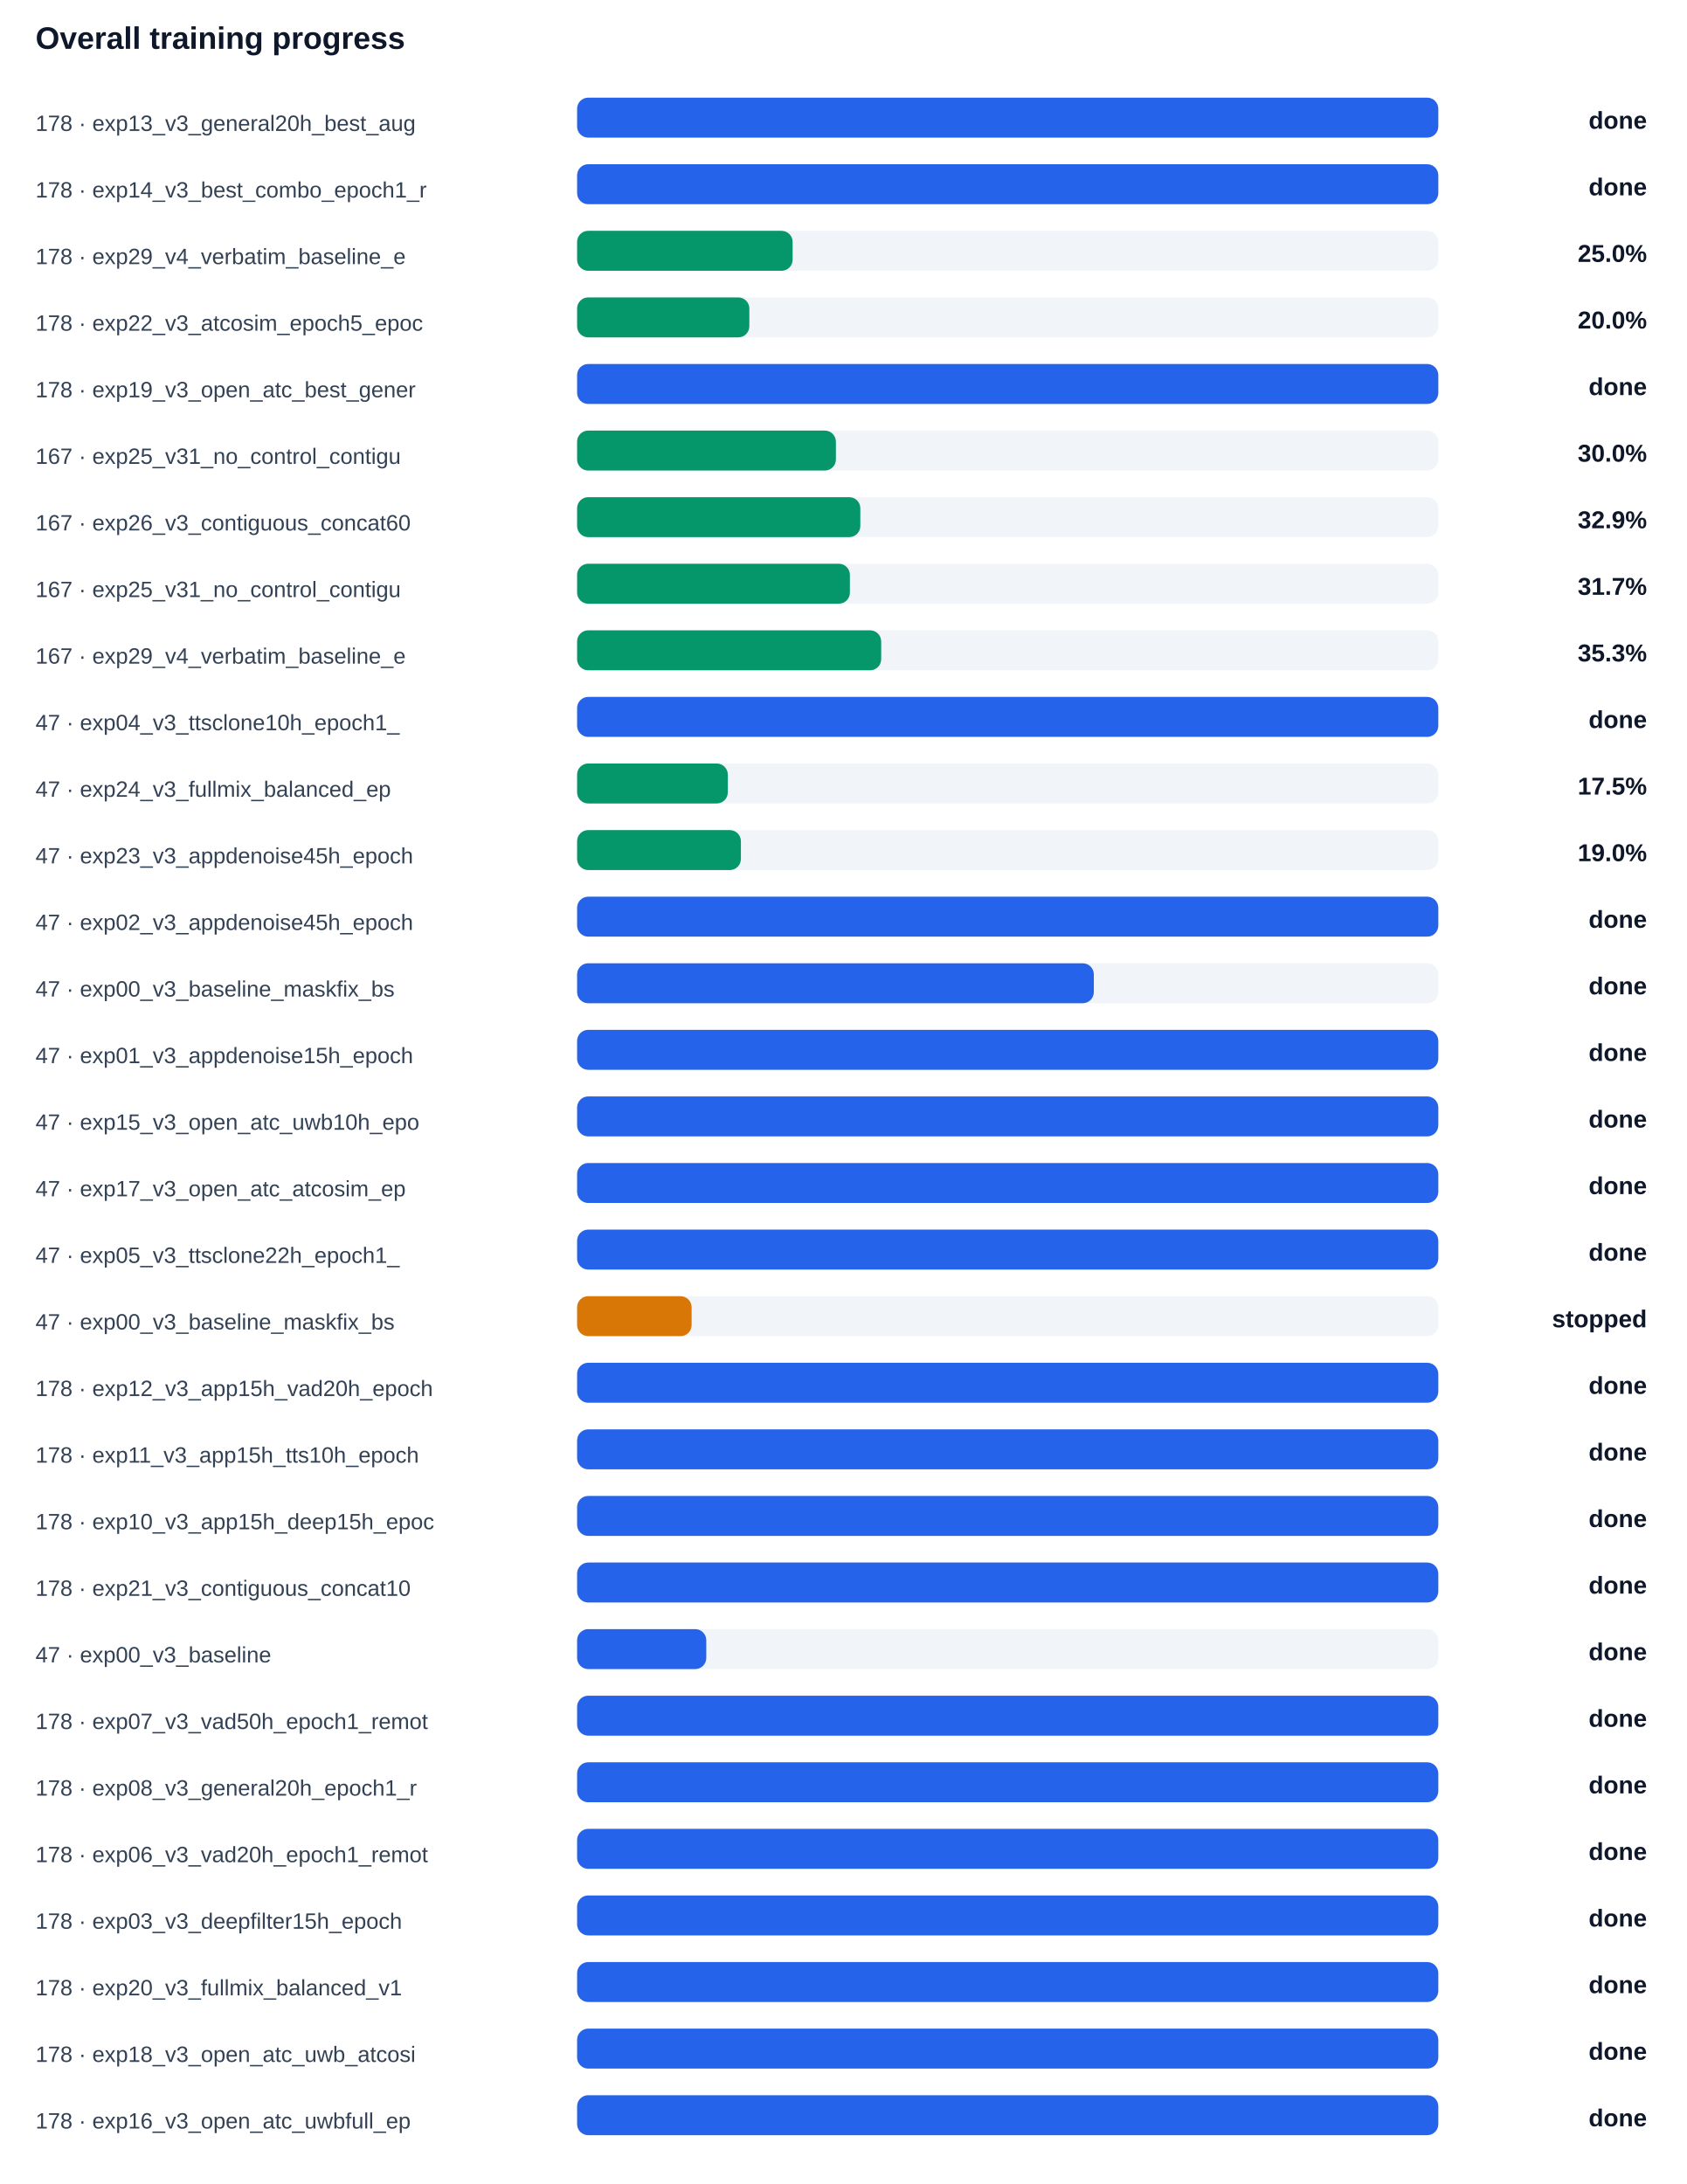
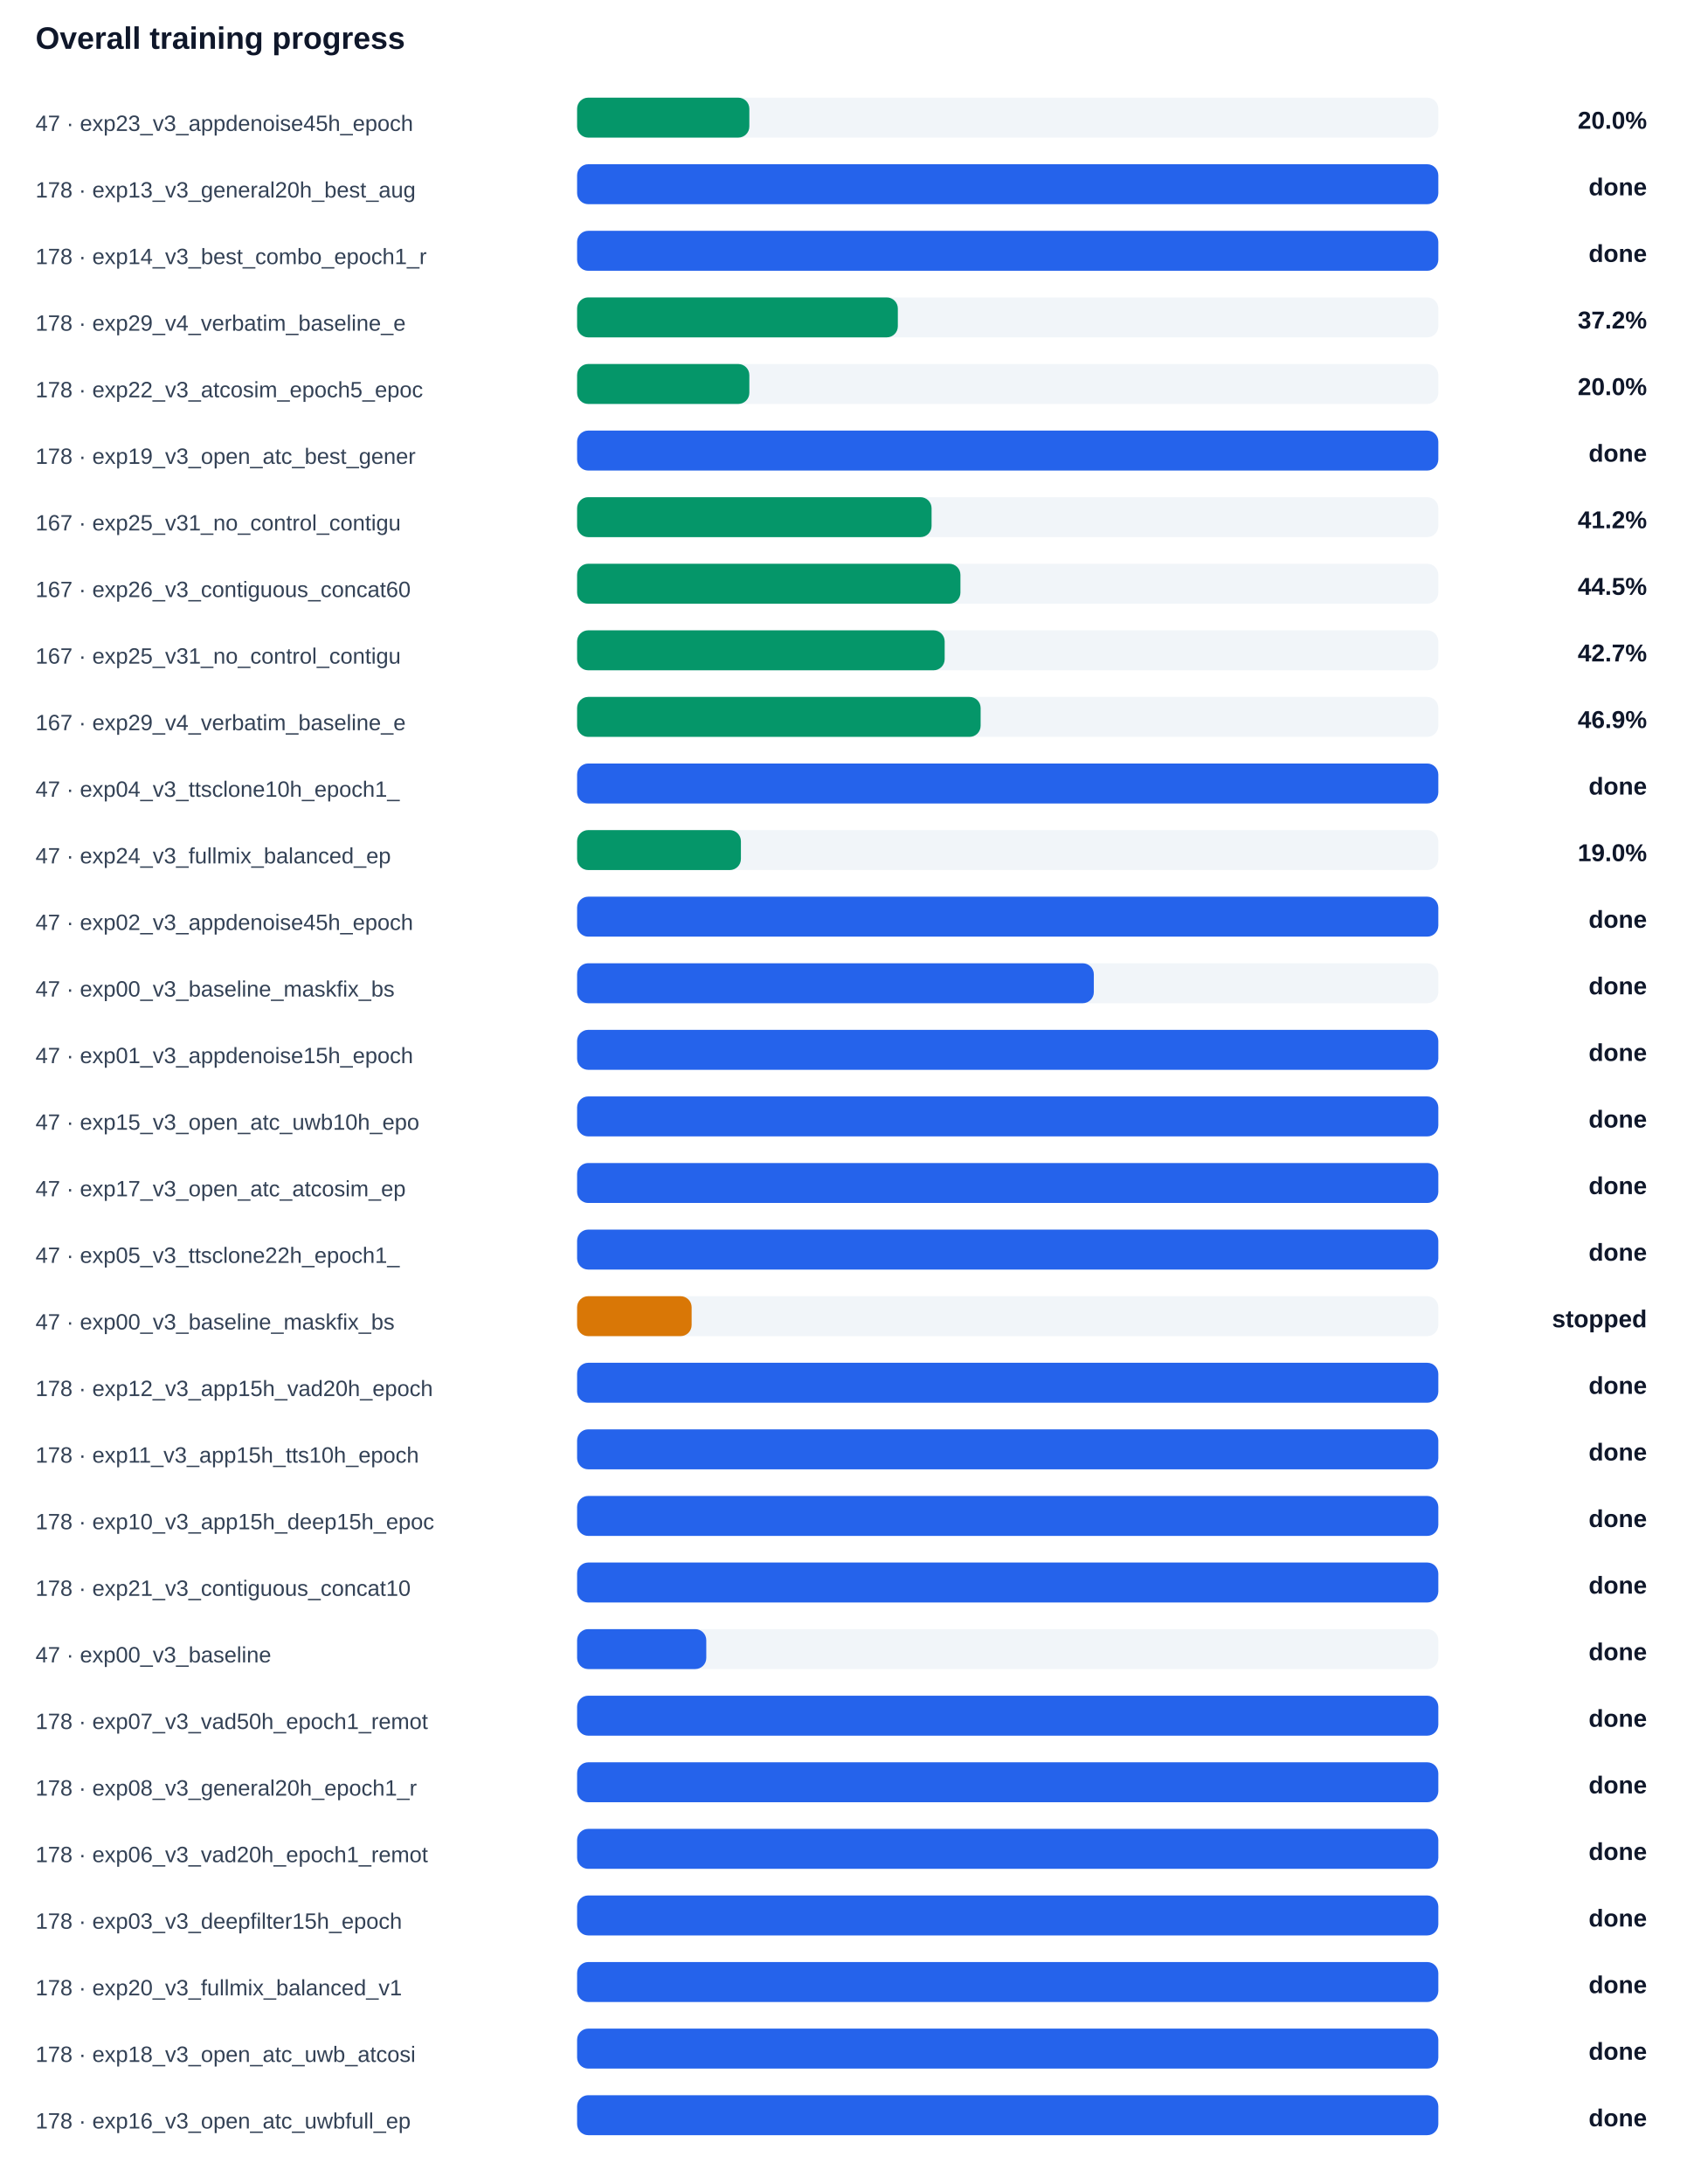
<svg xmlns="http://www.w3.org/2000/svg" width="100%" viewBox="0 0 760 984" style="max-width:760px;background:#ffffff;border:1px solid #e5e7eb;border-radius:10px;">
  <text x="16.0" y="22.0" font-size="14" fill="#0f172a" text-anchor="start" font-family="Arial, sans-serif" font-weight="700">Overall training progress</text>
-   <text x="16.0" y="59.0" font-size="10" fill="#334155" text-anchor="start" font-family="Arial, sans-serif" font-weight="400">178 · exp13_v3_general20h_best_aug</text>
+   <text x="16.0" y="59.0" font-size="10" fill="#334155" text-anchor="start" font-family="Arial, sans-serif" font-weight="400">47 · exp23_v3_appdenoise45h_epoch</text>
  <rect x="260" y="44" width="388" height="18" rx="5" fill="#f1f5f9" />
-   <rect x="260" y="44" width="388.0" height="18" rx="5" fill="#2563eb" />
-   <text x="742.0" y="58.0" font-size="11" fill="#0f172a" text-anchor="end" font-family="Arial, sans-serif" font-weight="700">done</text>
-   <text x="16.0" y="89.0" font-size="10" fill="#334155" text-anchor="start" font-family="Arial, sans-serif" font-weight="400">178 · exp14_v3_best_combo_epoch1_r</text>
+   <rect x="260" y="44" width="77.6" height="18" rx="5" fill="#059669" />
+   <text x="742.0" y="58.0" font-size="11" fill="#0f172a" text-anchor="end" font-family="Arial, sans-serif" font-weight="700">20.0%</text>
+   <text x="16.0" y="89.0" font-size="10" fill="#334155" text-anchor="start" font-family="Arial, sans-serif" font-weight="400">178 · exp13_v3_general20h_best_aug</text>
  <rect x="260" y="74" width="388" height="18" rx="5" fill="#f1f5f9" />
  <rect x="260" y="74" width="388.0" height="18" rx="5" fill="#2563eb" />
  <text x="742.0" y="88.0" font-size="11" fill="#0f172a" text-anchor="end" font-family="Arial, sans-serif" font-weight="700">done</text>
-   <text x="16.0" y="119.0" font-size="10" fill="#334155" text-anchor="start" font-family="Arial, sans-serif" font-weight="400">178 · exp29_v4_verbatim_baseline_e</text>
+   <text x="16.0" y="119.0" font-size="10" fill="#334155" text-anchor="start" font-family="Arial, sans-serif" font-weight="400">178 · exp14_v3_best_combo_epoch1_r</text>
  <rect x="260" y="104" width="388" height="18" rx="5" fill="#f1f5f9" />
-   <rect x="260" y="104" width="97.1" height="18" rx="5" fill="#059669" />
-   <text x="742.0" y="118.0" font-size="11" fill="#0f172a" text-anchor="end" font-family="Arial, sans-serif" font-weight="700">25.0%</text>
-   <text x="16.0" y="149.0" font-size="10" fill="#334155" text-anchor="start" font-family="Arial, sans-serif" font-weight="400">178 · exp22_v3_atcosim_epoch5_epoc</text>
+   <rect x="260" y="104" width="388.0" height="18" rx="5" fill="#2563eb" />
+   <text x="742.0" y="118.0" font-size="11" fill="#0f172a" text-anchor="end" font-family="Arial, sans-serif" font-weight="700">done</text>
+   <text x="16.0" y="149.0" font-size="10" fill="#334155" text-anchor="start" font-family="Arial, sans-serif" font-weight="400">178 · exp29_v4_verbatim_baseline_e</text>
  <rect x="260" y="134" width="388" height="18" rx="5" fill="#f1f5f9" />
-   <rect x="260" y="134" width="77.6" height="18" rx="5" fill="#059669" />
-   <text x="742.0" y="148.0" font-size="11" fill="#0f172a" text-anchor="end" font-family="Arial, sans-serif" font-weight="700">20.0%</text>
-   <text x="16.0" y="179.0" font-size="10" fill="#334155" text-anchor="start" font-family="Arial, sans-serif" font-weight="400">178 · exp19_v3_open_atc_best_gener</text>
+   <rect x="260" y="134" width="144.5" height="18" rx="5" fill="#059669" />
+   <text x="742.0" y="148.0" font-size="11" fill="#0f172a" text-anchor="end" font-family="Arial, sans-serif" font-weight="700">37.2%</text>
+   <text x="16.0" y="179.0" font-size="10" fill="#334155" text-anchor="start" font-family="Arial, sans-serif" font-weight="400">178 · exp22_v3_atcosim_epoch5_epoc</text>
  <rect x="260" y="164" width="388" height="18" rx="5" fill="#f1f5f9" />
-   <rect x="260" y="164" width="388.0" height="18" rx="5" fill="#2563eb" />
-   <text x="742.0" y="178.0" font-size="11" fill="#0f172a" text-anchor="end" font-family="Arial, sans-serif" font-weight="700">done</text>
-   <text x="16.0" y="209.0" font-size="10" fill="#334155" text-anchor="start" font-family="Arial, sans-serif" font-weight="400">167 · exp25_v31_no_control_contigu</text>
+   <rect x="260" y="164" width="77.6" height="18" rx="5" fill="#059669" />
+   <text x="742.0" y="178.0" font-size="11" fill="#0f172a" text-anchor="end" font-family="Arial, sans-serif" font-weight="700">20.0%</text>
+   <text x="16.0" y="209.0" font-size="10" fill="#334155" text-anchor="start" font-family="Arial, sans-serif" font-weight="400">178 · exp19_v3_open_atc_best_gener</text>
  <rect x="260" y="194" width="388" height="18" rx="5" fill="#f1f5f9" />
-   <rect x="260" y="194" width="116.6" height="18" rx="5" fill="#059669" />
-   <text x="742.0" y="208.0" font-size="11" fill="#0f172a" text-anchor="end" font-family="Arial, sans-serif" font-weight="700">30.0%</text>
-   <text x="16.0" y="239.0" font-size="10" fill="#334155" text-anchor="start" font-family="Arial, sans-serif" font-weight="400">167 · exp26_v3_contiguous_concat60</text>
+   <rect x="260" y="194" width="388.0" height="18" rx="5" fill="#2563eb" />
+   <text x="742.0" y="208.0" font-size="11" fill="#0f172a" text-anchor="end" font-family="Arial, sans-serif" font-weight="700">done</text>
+   <text x="16.0" y="239.0" font-size="10" fill="#334155" text-anchor="start" font-family="Arial, sans-serif" font-weight="400">167 · exp25_v31_no_control_contigu</text>
  <rect x="260" y="224" width="388" height="18" rx="5" fill="#f1f5f9" />
-   <rect x="260" y="224" width="127.6" height="18" rx="5" fill="#059669" />
-   <text x="742.0" y="238.0" font-size="11" fill="#0f172a" text-anchor="end" font-family="Arial, sans-serif" font-weight="700">32.9%</text>
-   <text x="16.0" y="269.0" font-size="10" fill="#334155" text-anchor="start" font-family="Arial, sans-serif" font-weight="400">167 · exp25_v31_no_control_contigu</text>
+   <rect x="260" y="224" width="159.7" height="18" rx="5" fill="#059669" />
+   <text x="742.0" y="238.0" font-size="11" fill="#0f172a" text-anchor="end" font-family="Arial, sans-serif" font-weight="700">41.2%</text>
+   <text x="16.0" y="269.0" font-size="10" fill="#334155" text-anchor="start" font-family="Arial, sans-serif" font-weight="400">167 · exp26_v3_contiguous_concat60</text>
  <rect x="260" y="254" width="388" height="18" rx="5" fill="#f1f5f9" />
-   <rect x="260" y="254" width="122.9" height="18" rx="5" fill="#059669" />
-   <text x="742.0" y="268.0" font-size="11" fill="#0f172a" text-anchor="end" font-family="Arial, sans-serif" font-weight="700">31.7%</text>
-   <text x="16.0" y="299.0" font-size="10" fill="#334155" text-anchor="start" font-family="Arial, sans-serif" font-weight="400">167 · exp29_v4_verbatim_baseline_e</text>
+   <rect x="260" y="254" width="172.7" height="18" rx="5" fill="#059669" />
+   <text x="742.0" y="268.0" font-size="11" fill="#0f172a" text-anchor="end" font-family="Arial, sans-serif" font-weight="700">44.5%</text>
+   <text x="16.0" y="299.0" font-size="10" fill="#334155" text-anchor="start" font-family="Arial, sans-serif" font-weight="400">167 · exp25_v31_no_control_contigu</text>
  <rect x="260" y="284" width="388" height="18" rx="5" fill="#f1f5f9" />
-   <rect x="260" y="284" width="137.0" height="18" rx="5" fill="#059669" />
-   <text x="742.0" y="298.0" font-size="11" fill="#0f172a" text-anchor="end" font-family="Arial, sans-serif" font-weight="700">35.3%</text>
-   <text x="16.0" y="329.0" font-size="10" fill="#334155" text-anchor="start" font-family="Arial, sans-serif" font-weight="400">47 · exp04_v3_ttsclone10h_epoch1_</text>
+   <rect x="260" y="284" width="165.6" height="18" rx="5" fill="#059669" />
+   <text x="742.0" y="298.0" font-size="11" fill="#0f172a" text-anchor="end" font-family="Arial, sans-serif" font-weight="700">42.7%</text>
+   <text x="16.0" y="329.0" font-size="10" fill="#334155" text-anchor="start" font-family="Arial, sans-serif" font-weight="400">167 · exp29_v4_verbatim_baseline_e</text>
  <rect x="260" y="314" width="388" height="18" rx="5" fill="#f1f5f9" />
-   <rect x="260" y="314" width="388.0" height="18" rx="5" fill="#2563eb" />
-   <text x="742.0" y="328.0" font-size="11" fill="#0f172a" text-anchor="end" font-family="Arial, sans-serif" font-weight="700">done</text>
-   <text x="16.0" y="359.0" font-size="10" fill="#334155" text-anchor="start" font-family="Arial, sans-serif" font-weight="400">47 · exp24_v3_fullmix_balanced_ep</text>
+   <rect x="260" y="314" width="181.8" height="18" rx="5" fill="#059669" />
+   <text x="742.0" y="328.0" font-size="11" fill="#0f172a" text-anchor="end" font-family="Arial, sans-serif" font-weight="700">46.9%</text>
+   <text x="16.0" y="359.0" font-size="10" fill="#334155" text-anchor="start" font-family="Arial, sans-serif" font-weight="400">47 · exp04_v3_ttsclone10h_epoch1_</text>
  <rect x="260" y="344" width="388" height="18" rx="5" fill="#f1f5f9" />
-   <rect x="260" y="344" width="67.9" height="18" rx="5" fill="#059669" />
-   <text x="742.0" y="358.0" font-size="11" fill="#0f172a" text-anchor="end" font-family="Arial, sans-serif" font-weight="700">17.5%</text>
-   <text x="16.0" y="389.0" font-size="10" fill="#334155" text-anchor="start" font-family="Arial, sans-serif" font-weight="400">47 · exp23_v3_appdenoise45h_epoch</text>
+   <rect x="260" y="344" width="388.0" height="18" rx="5" fill="#2563eb" />
+   <text x="742.0" y="358.0" font-size="11" fill="#0f172a" text-anchor="end" font-family="Arial, sans-serif" font-weight="700">done</text>
+   <text x="16.0" y="389.0" font-size="10" fill="#334155" text-anchor="start" font-family="Arial, sans-serif" font-weight="400">47 · exp24_v3_fullmix_balanced_ep</text>
  <rect x="260" y="374" width="388" height="18" rx="5" fill="#f1f5f9" />
  <rect x="260" y="374" width="73.8" height="18" rx="5" fill="#059669" />
  <text x="742.0" y="388.0" font-size="11" fill="#0f172a" text-anchor="end" font-family="Arial, sans-serif" font-weight="700">19.0%</text>
  <text x="16.0" y="419.0" font-size="10" fill="#334155" text-anchor="start" font-family="Arial, sans-serif" font-weight="400">47 · exp02_v3_appdenoise45h_epoch</text>
  <rect x="260" y="404" width="388" height="18" rx="5" fill="#f1f5f9" />
  <rect x="260" y="404" width="388.0" height="18" rx="5" fill="#2563eb" />
  <text x="742.0" y="418.0" font-size="11" fill="#0f172a" text-anchor="end" font-family="Arial, sans-serif" font-weight="700">done</text>
  <text x="16.0" y="449.0" font-size="10" fill="#334155" text-anchor="start" font-family="Arial, sans-serif" font-weight="400">47 · exp00_v3_baseline_maskfix_bs</text>
  <rect x="260" y="434" width="388" height="18" rx="5" fill="#f1f5f9" />
  <rect x="260" y="434" width="232.8" height="18" rx="5" fill="#2563eb" />
  <text x="742.0" y="448.0" font-size="11" fill="#0f172a" text-anchor="end" font-family="Arial, sans-serif" font-weight="700">done</text>
  <text x="16.0" y="479.0" font-size="10" fill="#334155" text-anchor="start" font-family="Arial, sans-serif" font-weight="400">47 · exp01_v3_appdenoise15h_epoch</text>
  <rect x="260" y="464" width="388" height="18" rx="5" fill="#f1f5f9" />
  <rect x="260" y="464" width="388.0" height="18" rx="5" fill="#2563eb" />
  <text x="742.0" y="478.0" font-size="11" fill="#0f172a" text-anchor="end" font-family="Arial, sans-serif" font-weight="700">done</text>
  <text x="16.0" y="509.0" font-size="10" fill="#334155" text-anchor="start" font-family="Arial, sans-serif" font-weight="400">47 · exp15_v3_open_atc_uwb10h_epo</text>
  <rect x="260" y="494" width="388" height="18" rx="5" fill="#f1f5f9" />
  <rect x="260" y="494" width="388.0" height="18" rx="5" fill="#2563eb" />
  <text x="742.0" y="508.0" font-size="11" fill="#0f172a" text-anchor="end" font-family="Arial, sans-serif" font-weight="700">done</text>
  <text x="16.0" y="539.0" font-size="10" fill="#334155" text-anchor="start" font-family="Arial, sans-serif" font-weight="400">47 · exp17_v3_open_atc_atcosim_ep</text>
  <rect x="260" y="524" width="388" height="18" rx="5" fill="#f1f5f9" />
  <rect x="260" y="524" width="388.0" height="18" rx="5" fill="#2563eb" />
  <text x="742.0" y="538.0" font-size="11" fill="#0f172a" text-anchor="end" font-family="Arial, sans-serif" font-weight="700">done</text>
  <text x="16.0" y="569.0" font-size="10" fill="#334155" text-anchor="start" font-family="Arial, sans-serif" font-weight="400">47 · exp05_v3_ttsclone22h_epoch1_</text>
  <rect x="260" y="554" width="388" height="18" rx="5" fill="#f1f5f9" />
  <rect x="260" y="554" width="388.0" height="18" rx="5" fill="#2563eb" />
  <text x="742.0" y="568.0" font-size="11" fill="#0f172a" text-anchor="end" font-family="Arial, sans-serif" font-weight="700">done</text>
  <text x="16.0" y="599.0" font-size="10" fill="#334155" text-anchor="start" font-family="Arial, sans-serif" font-weight="400">47 · exp00_v3_baseline_maskfix_bs</text>
  <rect x="260" y="584" width="388" height="18" rx="5" fill="#f1f5f9" />
  <rect x="260" y="584" width="51.6" height="18" rx="5" fill="#d97706" />
  <text x="742.0" y="598.0" font-size="11" fill="#0f172a" text-anchor="end" font-family="Arial, sans-serif" font-weight="700">stopped</text>
  <text x="16.0" y="629.0" font-size="10" fill="#334155" text-anchor="start" font-family="Arial, sans-serif" font-weight="400">178 · exp12_v3_app15h_vad20h_epoch</text>
  <rect x="260" y="614" width="388" height="18" rx="5" fill="#f1f5f9" />
  <rect x="260" y="614" width="388.0" height="18" rx="5" fill="#2563eb" />
  <text x="742.0" y="628.0" font-size="11" fill="#0f172a" text-anchor="end" font-family="Arial, sans-serif" font-weight="700">done</text>
  <text x="16.0" y="659.0" font-size="10" fill="#334155" text-anchor="start" font-family="Arial, sans-serif" font-weight="400">178 · exp11_v3_app15h_tts10h_epoch</text>
  <rect x="260" y="644" width="388" height="18" rx="5" fill="#f1f5f9" />
  <rect x="260" y="644" width="388.0" height="18" rx="5" fill="#2563eb" />
  <text x="742.0" y="658.0" font-size="11" fill="#0f172a" text-anchor="end" font-family="Arial, sans-serif" font-weight="700">done</text>
  <text x="16.0" y="689.0" font-size="10" fill="#334155" text-anchor="start" font-family="Arial, sans-serif" font-weight="400">178 · exp10_v3_app15h_deep15h_epoc</text>
  <rect x="260" y="674" width="388" height="18" rx="5" fill="#f1f5f9" />
  <rect x="260" y="674" width="388.0" height="18" rx="5" fill="#2563eb" />
  <text x="742.0" y="688.0" font-size="11" fill="#0f172a" text-anchor="end" font-family="Arial, sans-serif" font-weight="700">done</text>
  <text x="16.0" y="719.0" font-size="10" fill="#334155" text-anchor="start" font-family="Arial, sans-serif" font-weight="400">178 · exp21_v3_contiguous_concat10</text>
  <rect x="260" y="704" width="388" height="18" rx="5" fill="#f1f5f9" />
  <rect x="260" y="704" width="388.0" height="18" rx="5" fill="#2563eb" />
  <text x="742.0" y="718.0" font-size="11" fill="#0f172a" text-anchor="end" font-family="Arial, sans-serif" font-weight="700">done</text>
  <text x="16.0" y="749.0" font-size="10" fill="#334155" text-anchor="start" font-family="Arial, sans-serif" font-weight="400">47 · exp00_v3_baseline</text>
  <rect x="260" y="734" width="388" height="18" rx="5" fill="#f1f5f9" />
  <rect x="260" y="734" width="58.2" height="18" rx="5" fill="#2563eb" />
  <text x="742.0" y="748.0" font-size="11" fill="#0f172a" text-anchor="end" font-family="Arial, sans-serif" font-weight="700">done</text>
  <text x="16.0" y="779.0" font-size="10" fill="#334155" text-anchor="start" font-family="Arial, sans-serif" font-weight="400">178 · exp07_v3_vad50h_epoch1_remot</text>
  <rect x="260" y="764" width="388" height="18" rx="5" fill="#f1f5f9" />
  <rect x="260" y="764" width="388.0" height="18" rx="5" fill="#2563eb" />
  <text x="742.0" y="778.0" font-size="11" fill="#0f172a" text-anchor="end" font-family="Arial, sans-serif" font-weight="700">done</text>
  <text x="16.0" y="809.0" font-size="10" fill="#334155" text-anchor="start" font-family="Arial, sans-serif" font-weight="400">178 · exp08_v3_general20h_epoch1_r</text>
  <rect x="260" y="794" width="388" height="18" rx="5" fill="#f1f5f9" />
  <rect x="260" y="794" width="388.0" height="18" rx="5" fill="#2563eb" />
  <text x="742.0" y="808.0" font-size="11" fill="#0f172a" text-anchor="end" font-family="Arial, sans-serif" font-weight="700">done</text>
  <text x="16.0" y="839.0" font-size="10" fill="#334155" text-anchor="start" font-family="Arial, sans-serif" font-weight="400">178 · exp06_v3_vad20h_epoch1_remot</text>
  <rect x="260" y="824" width="388" height="18" rx="5" fill="#f1f5f9" />
  <rect x="260" y="824" width="388.0" height="18" rx="5" fill="#2563eb" />
  <text x="742.0" y="838.0" font-size="11" fill="#0f172a" text-anchor="end" font-family="Arial, sans-serif" font-weight="700">done</text>
  <text x="16.0" y="869.0" font-size="10" fill="#334155" text-anchor="start" font-family="Arial, sans-serif" font-weight="400">178 · exp03_v3_deepfilter15h_epoch</text>
  <rect x="260" y="854" width="388" height="18" rx="5" fill="#f1f5f9" />
  <rect x="260" y="854" width="388.0" height="18" rx="5" fill="#2563eb" />
  <text x="742.0" y="868.0" font-size="11" fill="#0f172a" text-anchor="end" font-family="Arial, sans-serif" font-weight="700">done</text>
  <text x="16.0" y="899.0" font-size="10" fill="#334155" text-anchor="start" font-family="Arial, sans-serif" font-weight="400">178 · exp20_v3_fullmix_balanced_v1</text>
  <rect x="260" y="884" width="388" height="18" rx="5" fill="#f1f5f9" />
  <rect x="260" y="884" width="388.0" height="18" rx="5" fill="#2563eb" />
  <text x="742.0" y="898.0" font-size="11" fill="#0f172a" text-anchor="end" font-family="Arial, sans-serif" font-weight="700">done</text>
  <text x="16.0" y="929.0" font-size="10" fill="#334155" text-anchor="start" font-family="Arial, sans-serif" font-weight="400">178 · exp18_v3_open_atc_uwb_atcosi</text>
  <rect x="260" y="914" width="388" height="18" rx="5" fill="#f1f5f9" />
  <rect x="260" y="914" width="388.0" height="18" rx="5" fill="#2563eb" />
  <text x="742.0" y="928.0" font-size="11" fill="#0f172a" text-anchor="end" font-family="Arial, sans-serif" font-weight="700">done</text>
  <text x="16.0" y="959.0" font-size="10" fill="#334155" text-anchor="start" font-family="Arial, sans-serif" font-weight="400">178 · exp16_v3_open_atc_uwbfull_ep</text>
  <rect x="260" y="944" width="388" height="18" rx="5" fill="#f1f5f9" />
  <rect x="260" y="944" width="388.0" height="18" rx="5" fill="#2563eb" />
  <text x="742.0" y="958.0" font-size="11" fill="#0f172a" text-anchor="end" font-family="Arial, sans-serif" font-weight="700">done</text>
</svg>
